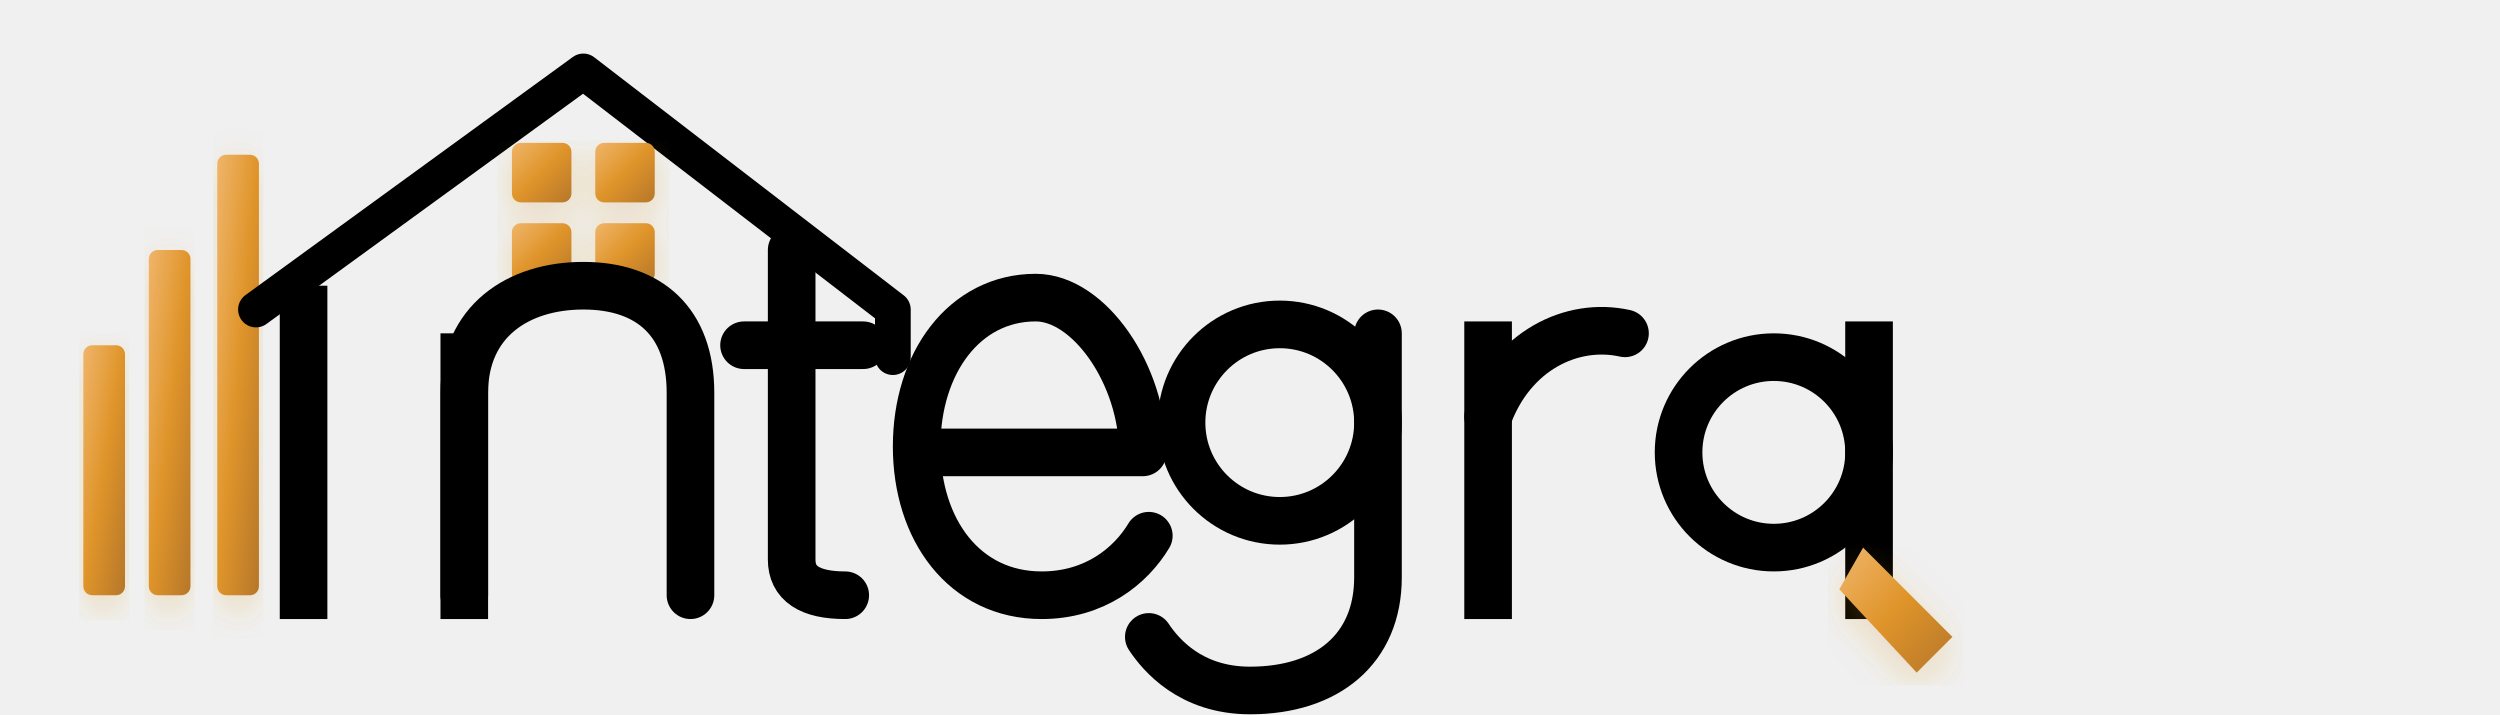
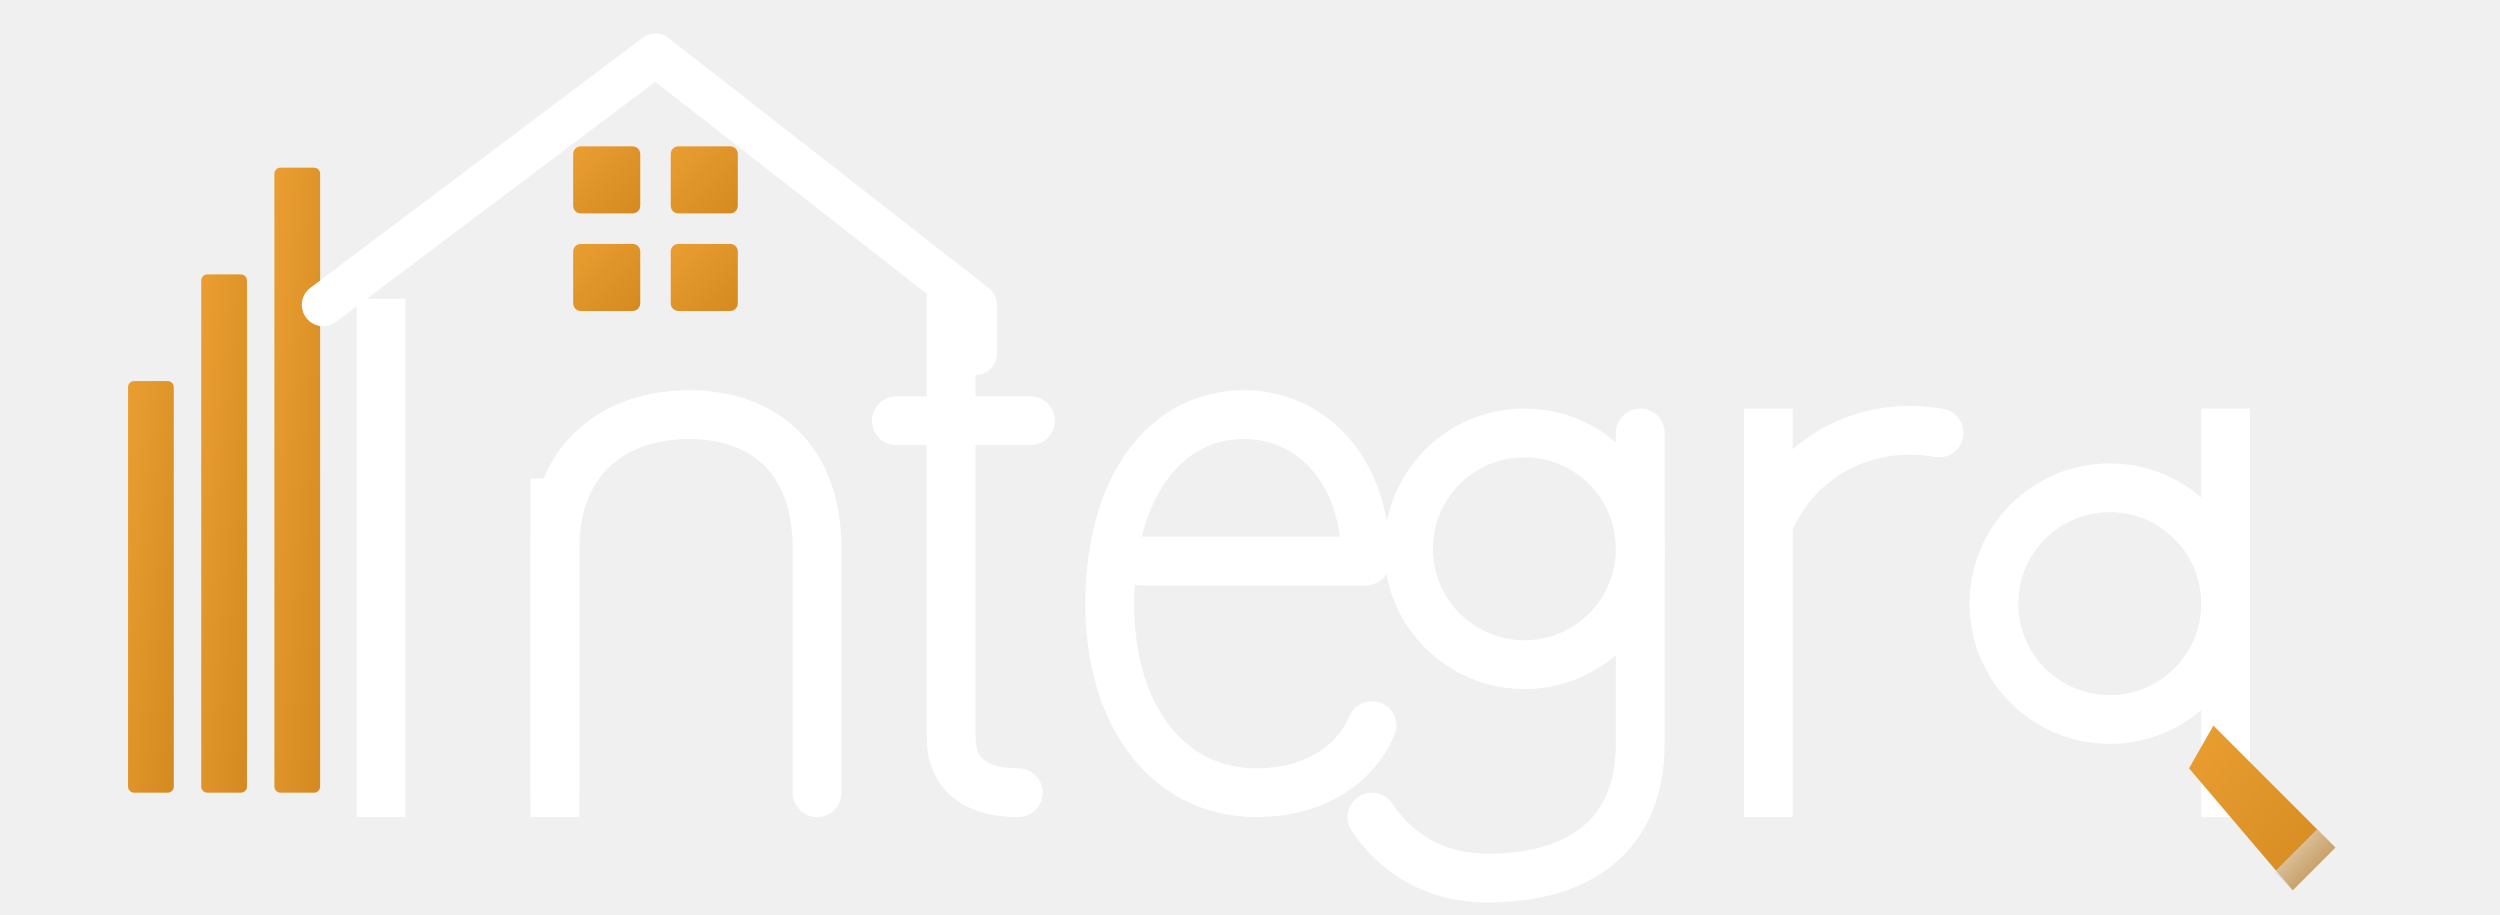
- <svg xmlns="http://www.w3.org/2000/svg" viewBox="0 0 420 120" width="100%" height="100%" fill="none">
+ <svg xmlns="http://www.w3.org/2000/svg" viewBox="0 0 820 300" width="100%" height="100%" fill="none">
  <defs>
-     <linearGradient id="integraGoldGrad" x1="0%" y1="0%" x2="100%" y2="100%">
-       <stop offset="0%" stop-color="#f0b56a" />
-       <stop offset="50%" stop-color="#df9429" />
-       <stop offset="100%" stop-color="#b6772a" />
+     <linearGradient id="integraGoldBrand" x1="0%" y1="0%" x2="100%" y2="100%">
+       <stop offset="0%" stop-color="#ea9e32" />
+       <stop offset="100%" stop-color="#d48a20" />
    </linearGradient>
-     <filter id="subtleGlow" x="-10%" y="-10%" width="120%" height="120%">
-       <feDropShadow dx="0" dy="2" stdDeviation="3" flood-color="#df9429" flood-opacity="0.25" />
-     </filter>
+     <linearGradient id="silverGlint" x1="0%" y1="0%" x2="100%" y2="100%">
+       <stop offset="0%" stop-color="#ffffff" stop-opacity="0.8" />
+       <stop offset="100%" stop-color="#94a3b8" stop-opacity="0.2" />
+     </linearGradient>
  </defs>
-   <rect x="14" y="58" width="7" height="42" rx="1.5" fill="url(#integraGoldGrad)" filter="url(#subtleGlow)" />
-   <rect x="25" y="42" width="7" height="58" rx="1.5" fill="url(#integraGoldGrad)" filter="url(#subtleGlow)" />
-   <rect x="36.5" y="26" width="7" height="74" rx="1.5" fill="url(#integraGoldGrad)" filter="url(#subtleGlow)" />
-   <path d="M43 52 L98 12 L150 52 L150 60" stroke="currentColor" stroke-width="6" stroke-linecap="round" stroke-linejoin="round" />
-   <g fill="url(#integraGoldGrad)" filter="url(#subtleGlow)">
-     <rect x="86" y="24" width="10" height="10" rx="1.5" />
-     <rect x="100" y="24" width="10" height="10" rx="1.5" />
-     <rect x="86" y="37.5" width="10" height="10" rx="1.5" />
-     <rect x="100" y="37.5" width="10" height="10" rx="1.5" />
+   <rect x="42" y="125" width="15" height="135" rx="2" fill="url(#integraGoldBrand)" />
+   <rect x="66" y="90" width="15" height="170" rx="2" fill="url(#integraGoldBrand)" />
+   <rect x="90" y="55" width="15" height="205" rx="2" fill="url(#integraGoldBrand)" />
+   <path d="M106 100 L215 18 L320 100 L320 116" stroke="#ffffff" stroke-width="14" stroke-linecap="round" stroke-linejoin="round" />
+   <g fill="url(#integraGoldBrand)">
+     <rect x="188" y="48" width="22" height="22" rx="2.5" />
+     <rect x="220" y="48" width="22" height="22" rx="2.5" />
+     <rect x="188" y="80" width="22" height="22" rx="2.5" />
+     <rect x="220" y="80" width="22" height="22" rx="2.5" />
  </g>
-   <path d="M51 52 V100" stroke="currentColor" stroke-width="8" stroke-linecap="square" />
-   <path d="M78 100 V66 C78 54 87 48 98 48 C109 48 116 54 116 66 V100" stroke="currentColor" stroke-width="8" stroke-linecap="round" stroke-linejoin="round" />
-   <path d="M78 60 V100" stroke="currentColor" stroke-width="8" stroke-linecap="square" />
-   <path d="M133 42 V94 C133 98 136 100 142 100" stroke="currentColor" stroke-width="8" stroke-linecap="round" stroke-linejoin="round" />
-   <path d="M125 58 H145" stroke="currentColor" stroke-width="8" stroke-linecap="round" />
-   <path d="M158 76 H192 C192 63 183 50 174 50 C162 50 154 61 154 75 C154 89 162 100 175 100 C184 100 190 95 193 90" stroke="currentColor" stroke-width="8" stroke-linecap="round" stroke-linejoin="round" />
-   <circle cx="215" cy="71" r="16.5" stroke="currentColor" stroke-width="8" />
-   <path d="M231.5 56 V97 C231.5 109 223 116 210 116 C200 116 195 110 193 107" stroke="currentColor" stroke-width="8" stroke-linecap="round" stroke-linejoin="round" />
-   <path d="M250 100 V58" stroke="currentColor" stroke-width="8" stroke-linecap="square" />
-   <path d="M250 70 C254 59 264 54 273 56" stroke="currentColor" stroke-width="8" stroke-linecap="round" />
-   <circle cx="298" cy="76" r="16" stroke="currentColor" stroke-width="8" />
-   <path d="M314 58 V100" stroke="currentColor" stroke-width="8" stroke-linecap="square" />
-   <polygon points="313,92 328,107 322,113 309,99" fill="url(#integraGoldGrad)" filter="url(#subtleGlow)" />
+   <path d="M125 106 V260" stroke="#ffffff" stroke-width="16" stroke-linecap="square" />
+   <path d="M182 260 V180 C182 150 202 136 226 136 C250 136 268 150 268 180 V260" stroke="#ffffff" stroke-width="16" stroke-linecap="round" stroke-linejoin="round" />
+   <path d="M182 165 V260" stroke="#ffffff" stroke-width="16" stroke-linecap="square" />
+   <path d="M312 95 V242 C312 254 320 260 334 260" stroke="#ffffff" stroke-width="16" stroke-linecap="round" stroke-linejoin="round" />
+   <path d="M294 138 H338" stroke="#ffffff" stroke-width="16" stroke-linecap="round" />
+   <path d="M374 184 H448 C448 154 430 136 408 136 C382 136 364 160 364 198 C364 236 384 260 412 260 C432 260 445 250 450 238" stroke="#ffffff" stroke-width="16" stroke-linecap="round" stroke-linejoin="round" />
+   <circle cx="500" cy="180" r="38" stroke="#ffffff" stroke-width="16" />
+   <path d="M538 142 V244 C538 274 518 288 488 288 C465 288 454 274 450 268" stroke="#ffffff" stroke-width="16" stroke-linecap="round" stroke-linejoin="round" />
+   <path d="M580 260 V142" stroke="#ffffff" stroke-width="16" stroke-linecap="square" />
+   <path d="M580 172 C590 148 614 138 636 142" stroke="#ffffff" stroke-width="16" stroke-linecap="round" />
+   <circle cx="692" cy="198" r="38" stroke="#ffffff" stroke-width="16" />
+   <path d="M730 142 V260" stroke="#ffffff" stroke-width="16" stroke-linecap="square" />
+   <polygon points="726,238 766,278 752,292 718,252" fill="url(#integraGoldBrand)" />
+   <polygon points="752,292 766,278 760,272 746,286" fill="url(#silverGlint)" />
</svg>
